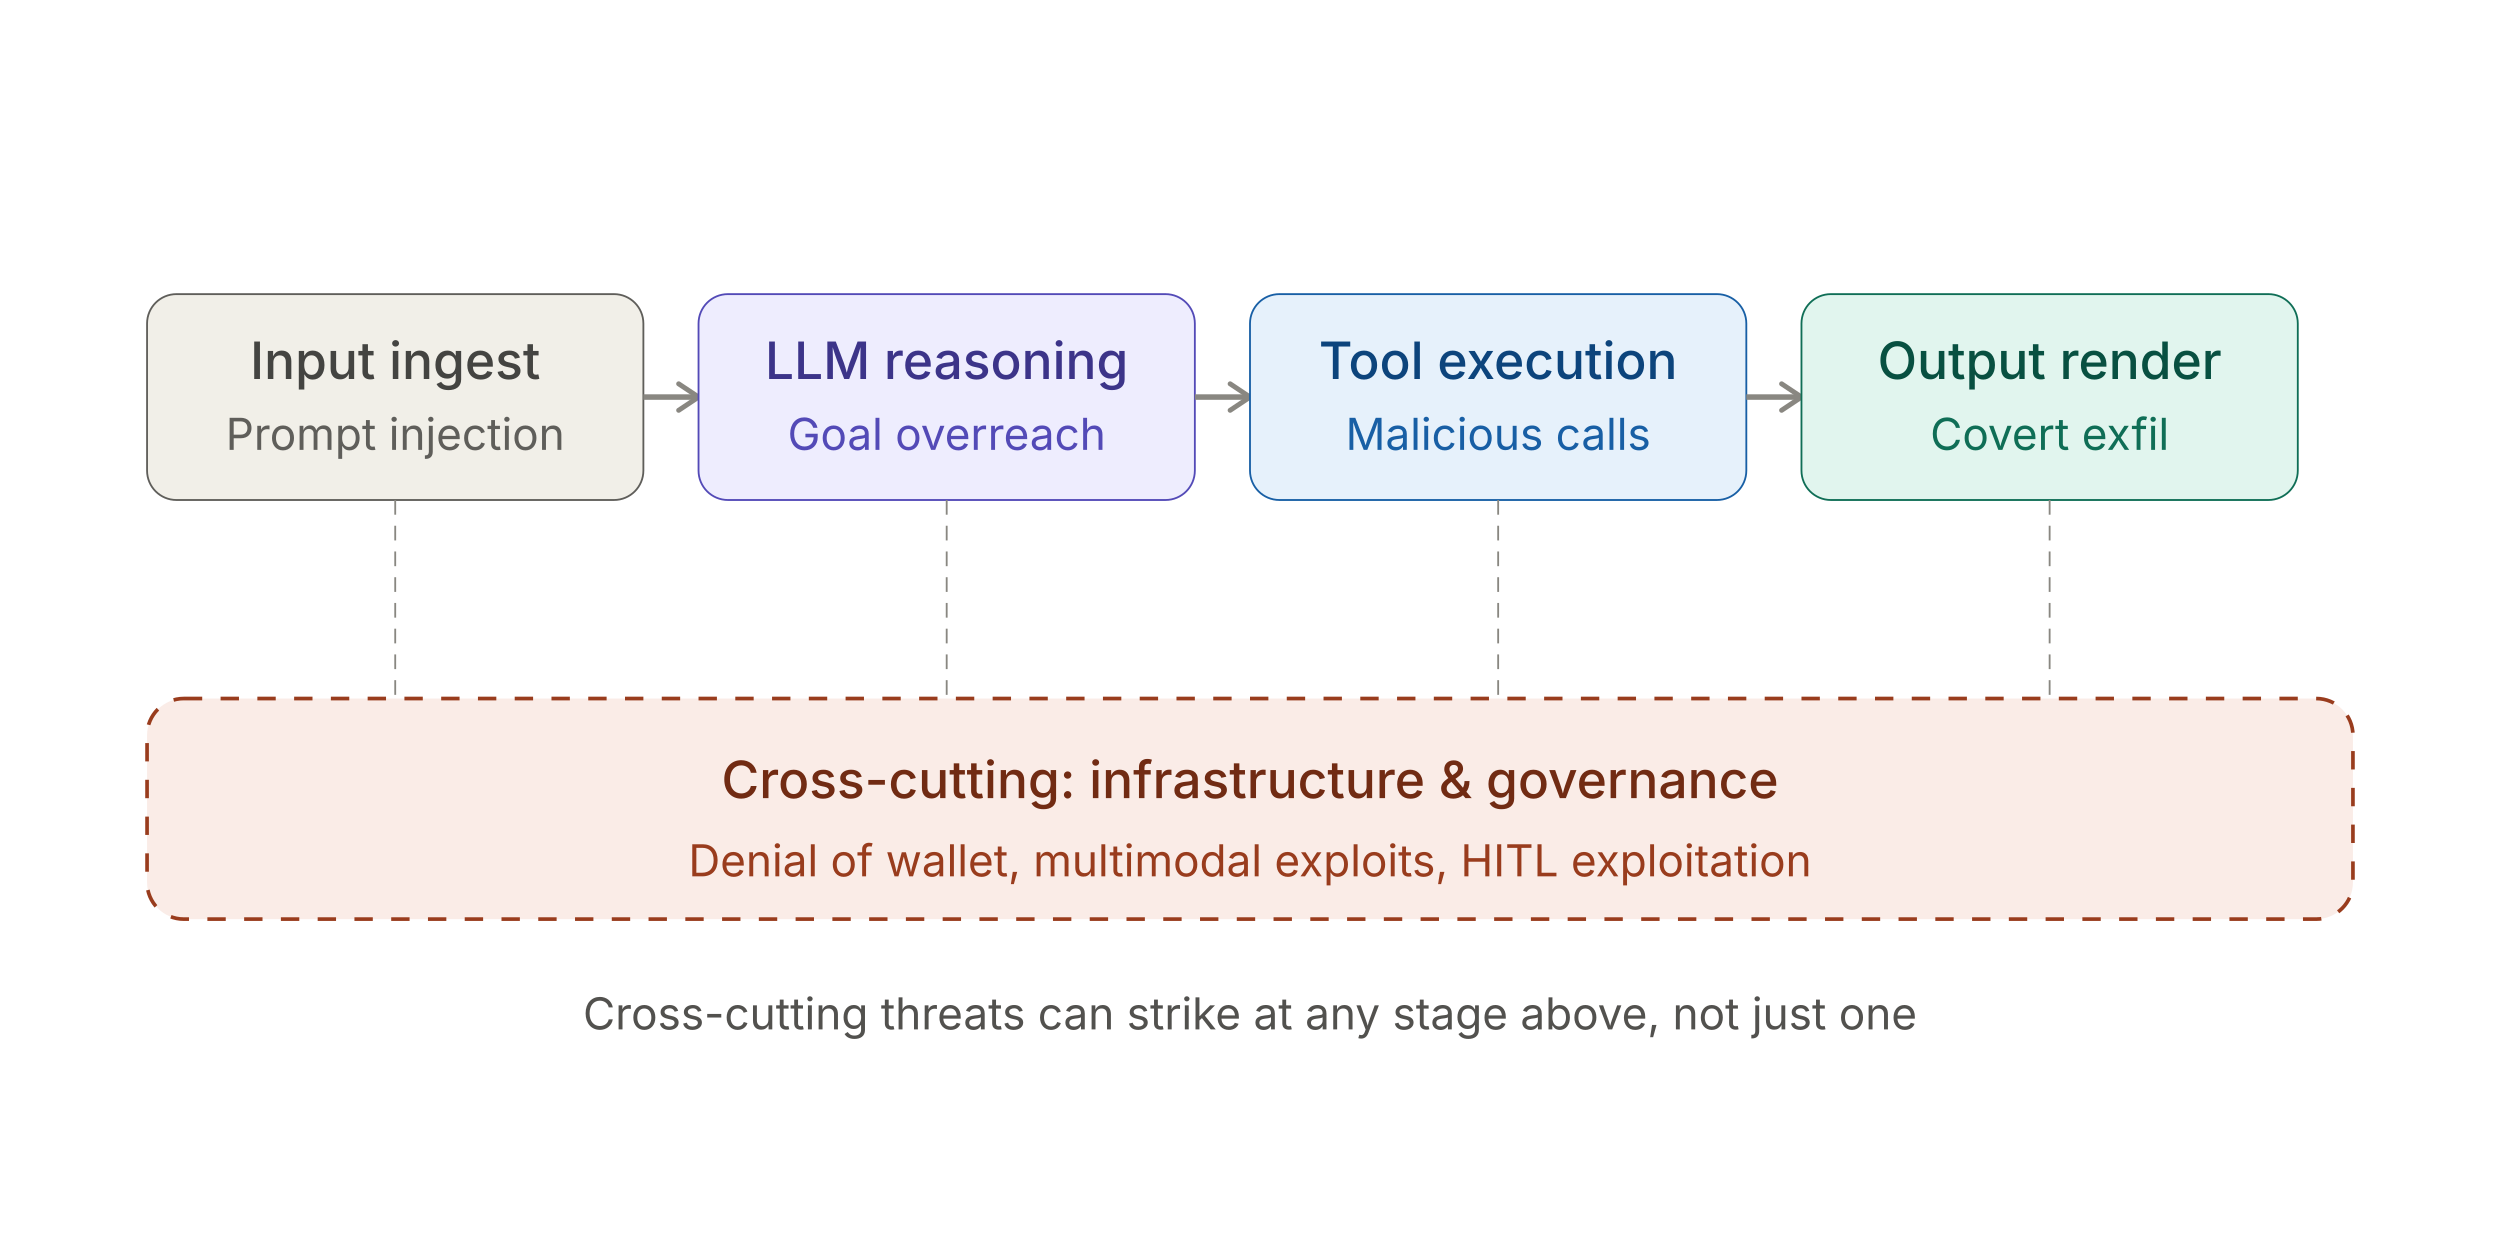
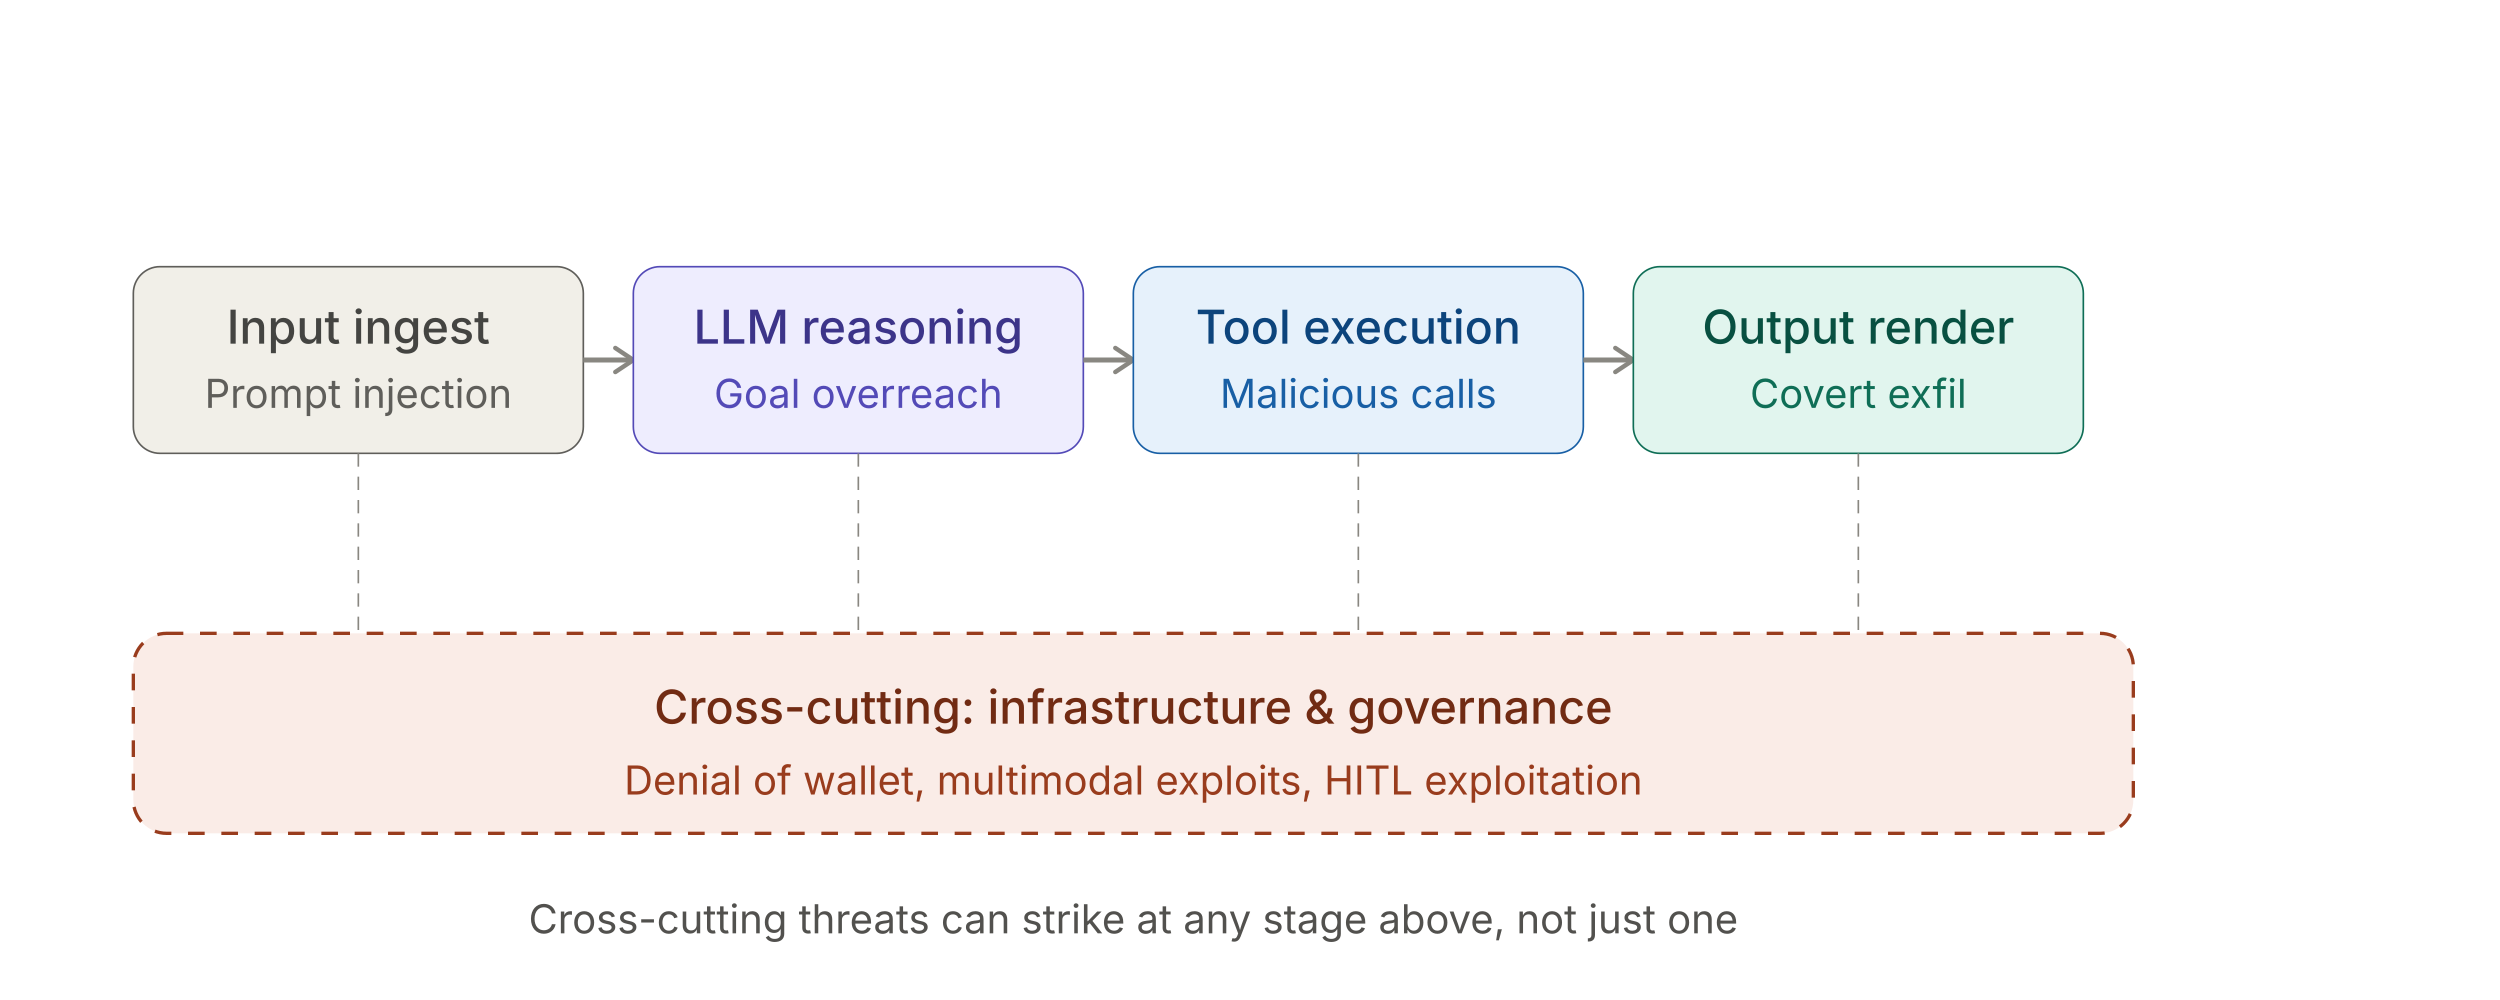
- <svg xmlns="http://www.w3.org/2000/svg" width="100%" viewBox="0 0 680 340" role="img" style="">
+ <svg xmlns="http://www.w3.org/2000/svg" viewBox="0 0 750 300" width="100%" height="100%" role="img" style="">
  <defs>
    <marker id="arrow" viewBox="0 0 10 10" refX="8" refY="5" markerWidth="6" markerHeight="6" orient="auto-start-reverse">
      <path d="M2 1L8 5L2 9" fill="none" stroke="context-stroke" stroke-width="1.5" stroke-linecap="round" stroke-linejoin="round" />
    </marker>
  </defs>
  <g style="fill:rgb(0, 0, 0);stroke:none;color:rgb(11, 11, 11);stroke-width:1px;stroke-linecap:butt;stroke-linejoin:miter;opacity:1;font-family:&quot;Anthropic Sans&quot;, -apple-system, &quot;system-ui&quot;, &quot;Segoe UI&quot;, sans-serif;font-size:16px;font-weight:400;text-anchor:start;dominant-baseline:auto">
    <rect x="40" y="80" width="135" height="56" rx="8" stroke-width="0.5" style="fill:rgb(241, 239, 232);stroke:rgb(95, 94, 90);color:rgb(11, 11, 11);stroke-width:0.5px;stroke-linecap:butt;stroke-linejoin:miter;opacity:1;font-family:&quot;Anthropic Sans&quot;, -apple-system, &quot;system-ui&quot;, &quot;Segoe UI&quot;, sans-serif;font-size:16px;font-weight:400;text-anchor:start;dominant-baseline:auto" />
    <text x="107.5" y="98" text-anchor="middle" dominant-baseline="central" style="fill:rgb(68, 68, 65);stroke:none;color:rgb(11, 11, 11);stroke-width:1px;stroke-linecap:butt;stroke-linejoin:miter;opacity:1;font-family:&quot;Anthropic Sans&quot;, -apple-system, &quot;system-ui&quot;, &quot;Segoe UI&quot;, sans-serif;font-size:14px;font-weight:500;text-anchor:middle;dominant-baseline:central">Input ingest</text>
    <text x="107.5" y="118" text-anchor="middle" dominant-baseline="central" style="fill:rgb(95, 94, 90);stroke:none;color:rgb(11, 11, 11);stroke-width:1px;stroke-linecap:butt;stroke-linejoin:miter;opacity:1;font-family:&quot;Anthropic Sans&quot;, -apple-system, &quot;system-ui&quot;, &quot;Segoe UI&quot;, sans-serif;font-size:12px;font-weight:400;text-anchor:middle;dominant-baseline:central">Prompt injection</text>
  </g>
  <line x1="175" y1="108" x2="190" y2="108" marker-end="url(#arrow)" style="fill:none;stroke:rgb(137, 135, 129);color:rgb(11, 11, 11);stroke-width:1.5px;stroke-linecap:butt;stroke-linejoin:miter;opacity:1;font-family:&quot;Anthropic Sans&quot;, -apple-system, &quot;system-ui&quot;, &quot;Segoe UI&quot;, sans-serif;font-size:16px;font-weight:400;text-anchor:start;dominant-baseline:auto" />
  <g style="fill:rgb(0, 0, 0);stroke:none;color:rgb(11, 11, 11);stroke-width:1px;stroke-linecap:butt;stroke-linejoin:miter;opacity:1;font-family:&quot;Anthropic Sans&quot;, -apple-system, &quot;system-ui&quot;, &quot;Segoe UI&quot;, sans-serif;font-size:16px;font-weight:400;text-anchor:start;dominant-baseline:auto">
    <rect x="190" y="80" width="135" height="56" rx="8" stroke-width="0.5" style="fill:rgb(238, 237, 254);stroke:rgb(83, 74, 183);color:rgb(11, 11, 11);stroke-width:0.5px;stroke-linecap:butt;stroke-linejoin:miter;opacity:1;font-family:&quot;Anthropic Sans&quot;, -apple-system, &quot;system-ui&quot;, &quot;Segoe UI&quot;, sans-serif;font-size:16px;font-weight:400;text-anchor:start;dominant-baseline:auto" />
    <text x="257.5" y="98" text-anchor="middle" dominant-baseline="central" style="fill:rgb(60, 52, 137);stroke:none;color:rgb(11, 11, 11);stroke-width:1px;stroke-linecap:butt;stroke-linejoin:miter;opacity:1;font-family:&quot;Anthropic Sans&quot;, -apple-system, &quot;system-ui&quot;, &quot;Segoe UI&quot;, sans-serif;font-size:14px;font-weight:500;text-anchor:middle;dominant-baseline:central">LLM reasoning</text>
    <text x="257.5" y="118" text-anchor="middle" dominant-baseline="central" style="fill:rgb(83, 74, 183);stroke:none;color:rgb(11, 11, 11);stroke-width:1px;stroke-linecap:butt;stroke-linejoin:miter;opacity:1;font-family:&quot;Anthropic Sans&quot;, -apple-system, &quot;system-ui&quot;, &quot;Segoe UI&quot;, sans-serif;font-size:12px;font-weight:400;text-anchor:middle;dominant-baseline:central">Goal overreach</text>
  </g>
  <line x1="325" y1="108" x2="340" y2="108" marker-end="url(#arrow)" style="fill:none;stroke:rgb(137, 135, 129);color:rgb(11, 11, 11);stroke-width:1.5px;stroke-linecap:butt;stroke-linejoin:miter;opacity:1;font-family:&quot;Anthropic Sans&quot;, -apple-system, &quot;system-ui&quot;, &quot;Segoe UI&quot;, sans-serif;font-size:16px;font-weight:400;text-anchor:start;dominant-baseline:auto" />
  <g style="fill:rgb(0, 0, 0);stroke:none;color:rgb(11, 11, 11);stroke-width:1px;stroke-linecap:butt;stroke-linejoin:miter;opacity:1;font-family:&quot;Anthropic Sans&quot;, -apple-system, &quot;system-ui&quot;, &quot;Segoe UI&quot;, sans-serif;font-size:16px;font-weight:400;text-anchor:start;dominant-baseline:auto">
    <rect x="340" y="80" width="135" height="56" rx="8" stroke-width="0.5" style="fill:rgb(230, 241, 251);stroke:rgb(24, 95, 165);color:rgb(11, 11, 11);stroke-width:0.5px;stroke-linecap:butt;stroke-linejoin:miter;opacity:1;font-family:&quot;Anthropic Sans&quot;, -apple-system, &quot;system-ui&quot;, &quot;Segoe UI&quot;, sans-serif;font-size:16px;font-weight:400;text-anchor:start;dominant-baseline:auto" />
    <text x="407.5" y="98" text-anchor="middle" dominant-baseline="central" style="fill:rgb(12, 68, 124);stroke:none;color:rgb(11, 11, 11);stroke-width:1px;stroke-linecap:butt;stroke-linejoin:miter;opacity:1;font-family:&quot;Anthropic Sans&quot;, -apple-system, &quot;system-ui&quot;, &quot;Segoe UI&quot;, sans-serif;font-size:14px;font-weight:500;text-anchor:middle;dominant-baseline:central">Tool execution</text>
    <text x="407.5" y="118" text-anchor="middle" dominant-baseline="central" style="fill:rgb(24, 95, 165);stroke:none;color:rgb(11, 11, 11);stroke-width:1px;stroke-linecap:butt;stroke-linejoin:miter;opacity:1;font-family:&quot;Anthropic Sans&quot;, -apple-system, &quot;system-ui&quot;, &quot;Segoe UI&quot;, sans-serif;font-size:12px;font-weight:400;text-anchor:middle;dominant-baseline:central">Malicious calls</text>
  </g>
  <line x1="475" y1="108" x2="490" y2="108" marker-end="url(#arrow)" style="fill:none;stroke:rgb(137, 135, 129);color:rgb(11, 11, 11);stroke-width:1.5px;stroke-linecap:butt;stroke-linejoin:miter;opacity:1;font-family:&quot;Anthropic Sans&quot;, -apple-system, &quot;system-ui&quot;, &quot;Segoe UI&quot;, sans-serif;font-size:16px;font-weight:400;text-anchor:start;dominant-baseline:auto" />
  <g style="fill:rgb(0, 0, 0);stroke:none;color:rgb(11, 11, 11);stroke-width:1px;stroke-linecap:butt;stroke-linejoin:miter;opacity:1;font-family:&quot;Anthropic Sans&quot;, -apple-system, &quot;system-ui&quot;, &quot;Segoe UI&quot;, sans-serif;font-size:16px;font-weight:400;text-anchor:start;dominant-baseline:auto">
    <rect x="490" y="80" width="135" height="56" rx="8" stroke-width="0.5" style="fill:rgb(225, 245, 238);stroke:rgb(15, 110, 86);color:rgb(11, 11, 11);stroke-width:0.5px;stroke-linecap:butt;stroke-linejoin:miter;opacity:1;font-family:&quot;Anthropic Sans&quot;, -apple-system, &quot;system-ui&quot;, &quot;Segoe UI&quot;, sans-serif;font-size:16px;font-weight:400;text-anchor:start;dominant-baseline:auto" />
    <text x="557.5" y="98" text-anchor="middle" dominant-baseline="central" style="fill:rgb(8, 80, 65);stroke:none;color:rgb(11, 11, 11);stroke-width:1px;stroke-linecap:butt;stroke-linejoin:miter;opacity:1;font-family:&quot;Anthropic Sans&quot;, -apple-system, &quot;system-ui&quot;, &quot;Segoe UI&quot;, sans-serif;font-size:14px;font-weight:500;text-anchor:middle;dominant-baseline:central">Output render</text>
    <text x="557.5" y="118" text-anchor="middle" dominant-baseline="central" style="fill:rgb(15, 110, 86);stroke:none;color:rgb(11, 11, 11);stroke-width:1px;stroke-linecap:butt;stroke-linejoin:miter;opacity:1;font-family:&quot;Anthropic Sans&quot;, -apple-system, &quot;system-ui&quot;, &quot;Segoe UI&quot;, sans-serif;font-size:12px;font-weight:400;text-anchor:middle;dominant-baseline:central">Covert exfil</text>
  </g>
  <line x1="107.5" y1="136" x2="107.5" y2="190" style="fill:none;stroke:rgb(137, 135, 129);color:rgb(11, 11, 11);stroke-width:0.5px;stroke-dasharray:4px, 3px;stroke-linecap:butt;stroke-linejoin:miter;opacity:1;font-family:&quot;Anthropic Sans&quot;, -apple-system, &quot;system-ui&quot;, &quot;Segoe UI&quot;, sans-serif;font-size:16px;font-weight:400;text-anchor:start;dominant-baseline:auto" />
  <line x1="257.5" y1="136" x2="257.5" y2="190" style="fill:none;stroke:rgb(137, 135, 129);color:rgb(11, 11, 11);stroke-width:0.5px;stroke-dasharray:4px, 3px;stroke-linecap:butt;stroke-linejoin:miter;opacity:1;font-family:&quot;Anthropic Sans&quot;, -apple-system, &quot;system-ui&quot;, &quot;Segoe UI&quot;, sans-serif;font-size:16px;font-weight:400;text-anchor:start;dominant-baseline:auto" />
  <line x1="407.5" y1="136" x2="407.5" y2="190" style="fill:none;stroke:rgb(137, 135, 129);color:rgb(11, 11, 11);stroke-width:0.5px;stroke-dasharray:4px, 3px;stroke-linecap:butt;stroke-linejoin:miter;opacity:1;font-family:&quot;Anthropic Sans&quot;, -apple-system, &quot;system-ui&quot;, &quot;Segoe UI&quot;, sans-serif;font-size:16px;font-weight:400;text-anchor:start;dominant-baseline:auto" />
  <line x1="557.5" y1="136" x2="557.5" y2="190" style="fill:none;stroke:rgb(137, 135, 129);color:rgb(11, 11, 11);stroke-width:0.5px;stroke-dasharray:4px, 3px;stroke-linecap:butt;stroke-linejoin:miter;opacity:1;font-family:&quot;Anthropic Sans&quot;, -apple-system, &quot;system-ui&quot;, &quot;Segoe UI&quot;, sans-serif;font-size:16px;font-weight:400;text-anchor:start;dominant-baseline:auto" />
  <g style="fill:rgb(0, 0, 0);stroke:none;color:rgb(11, 11, 11);stroke-width:1px;stroke-linecap:butt;stroke-linejoin:miter;opacity:1;font-family:&quot;Anthropic Sans&quot;, -apple-system, &quot;system-ui&quot;, &quot;Segoe UI&quot;, sans-serif;font-size:16px;font-weight:400;text-anchor:start;dominant-baseline:auto">
    <rect x="40" y="190" width="600" height="60" rx="10" stroke-width="1" stroke-dasharray="5 5" style="fill:rgb(250, 236, 231);stroke:rgb(153, 60, 29);color:rgb(11, 11, 11);stroke-width:1px;stroke-dasharray:5px, 5px;stroke-linecap:butt;stroke-linejoin:miter;opacity:1;font-family:&quot;Anthropic Sans&quot;, -apple-system, &quot;system-ui&quot;, &quot;Segoe UI&quot;, sans-serif;font-size:16px;font-weight:400;text-anchor:start;dominant-baseline:auto" />
    <text x="340" y="212" text-anchor="middle" dominant-baseline="central" style="fill:rgb(113, 43, 19);stroke:none;color:rgb(11, 11, 11);stroke-width:1px;stroke-linecap:butt;stroke-linejoin:miter;opacity:1;font-family:&quot;Anthropic Sans&quot;, -apple-system, &quot;system-ui&quot;, &quot;Segoe UI&quot;, sans-serif;font-size:14px;font-weight:500;text-anchor:middle;dominant-baseline:central">Cross-cutting: infrastructure &amp; governance</text>
    <text x="340" y="234" text-anchor="middle" dominant-baseline="central" style="fill:rgb(153, 60, 29);stroke:none;color:rgb(11, 11, 11);stroke-width:1px;stroke-linecap:butt;stroke-linejoin:miter;opacity:1;font-family:&quot;Anthropic Sans&quot;, -apple-system, &quot;system-ui&quot;, &quot;Segoe UI&quot;, sans-serif;font-size:12px;font-weight:400;text-anchor:middle;dominant-baseline:central">Denial of wallet, multimodal exploits, HITL exploitation</text>
  </g>
  <text x="340" y="280" text-anchor="middle" style="fill:rgb(82, 81, 78);stroke:none;color:rgb(11, 11, 11);stroke-width:1px;stroke-linecap:butt;stroke-linejoin:miter;opacity:1;font-family:&quot;Anthropic Sans&quot;, -apple-system, &quot;system-ui&quot;, &quot;Segoe UI&quot;, sans-serif;font-size:12px;font-weight:400;text-anchor:middle;dominant-baseline:auto">Cross-cutting threats can strike at any stage above, not just one</text>
</svg>
